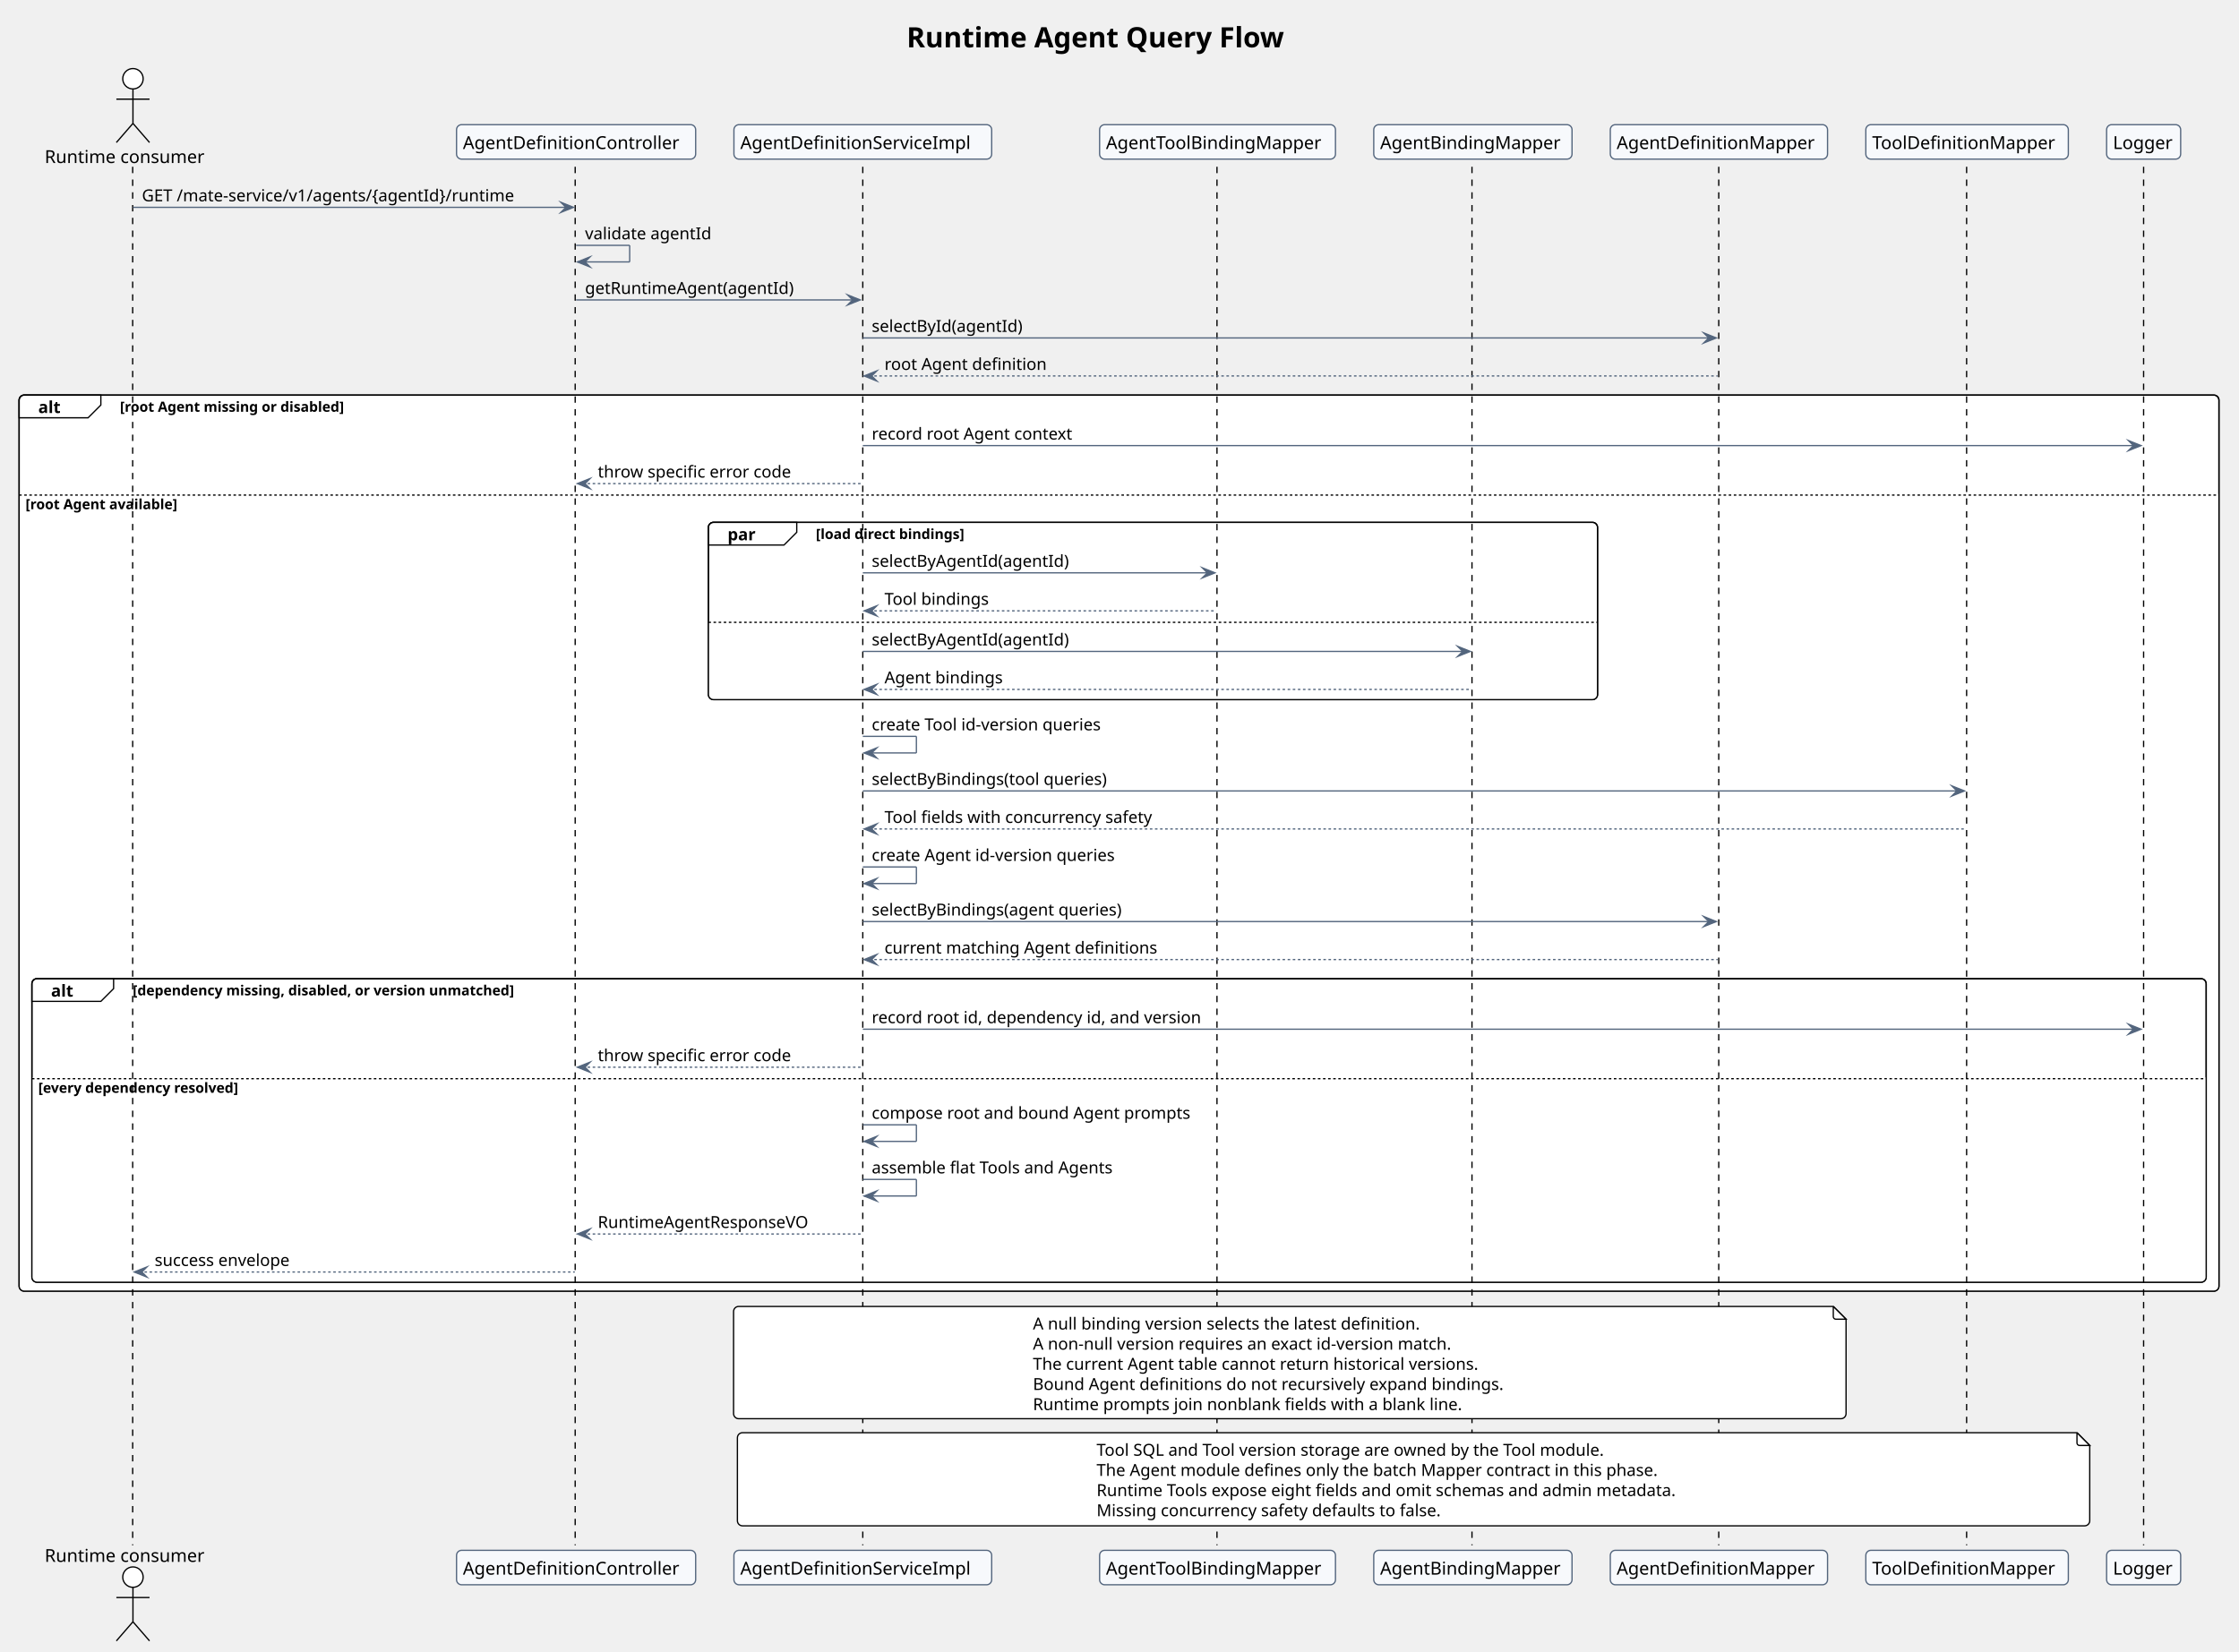
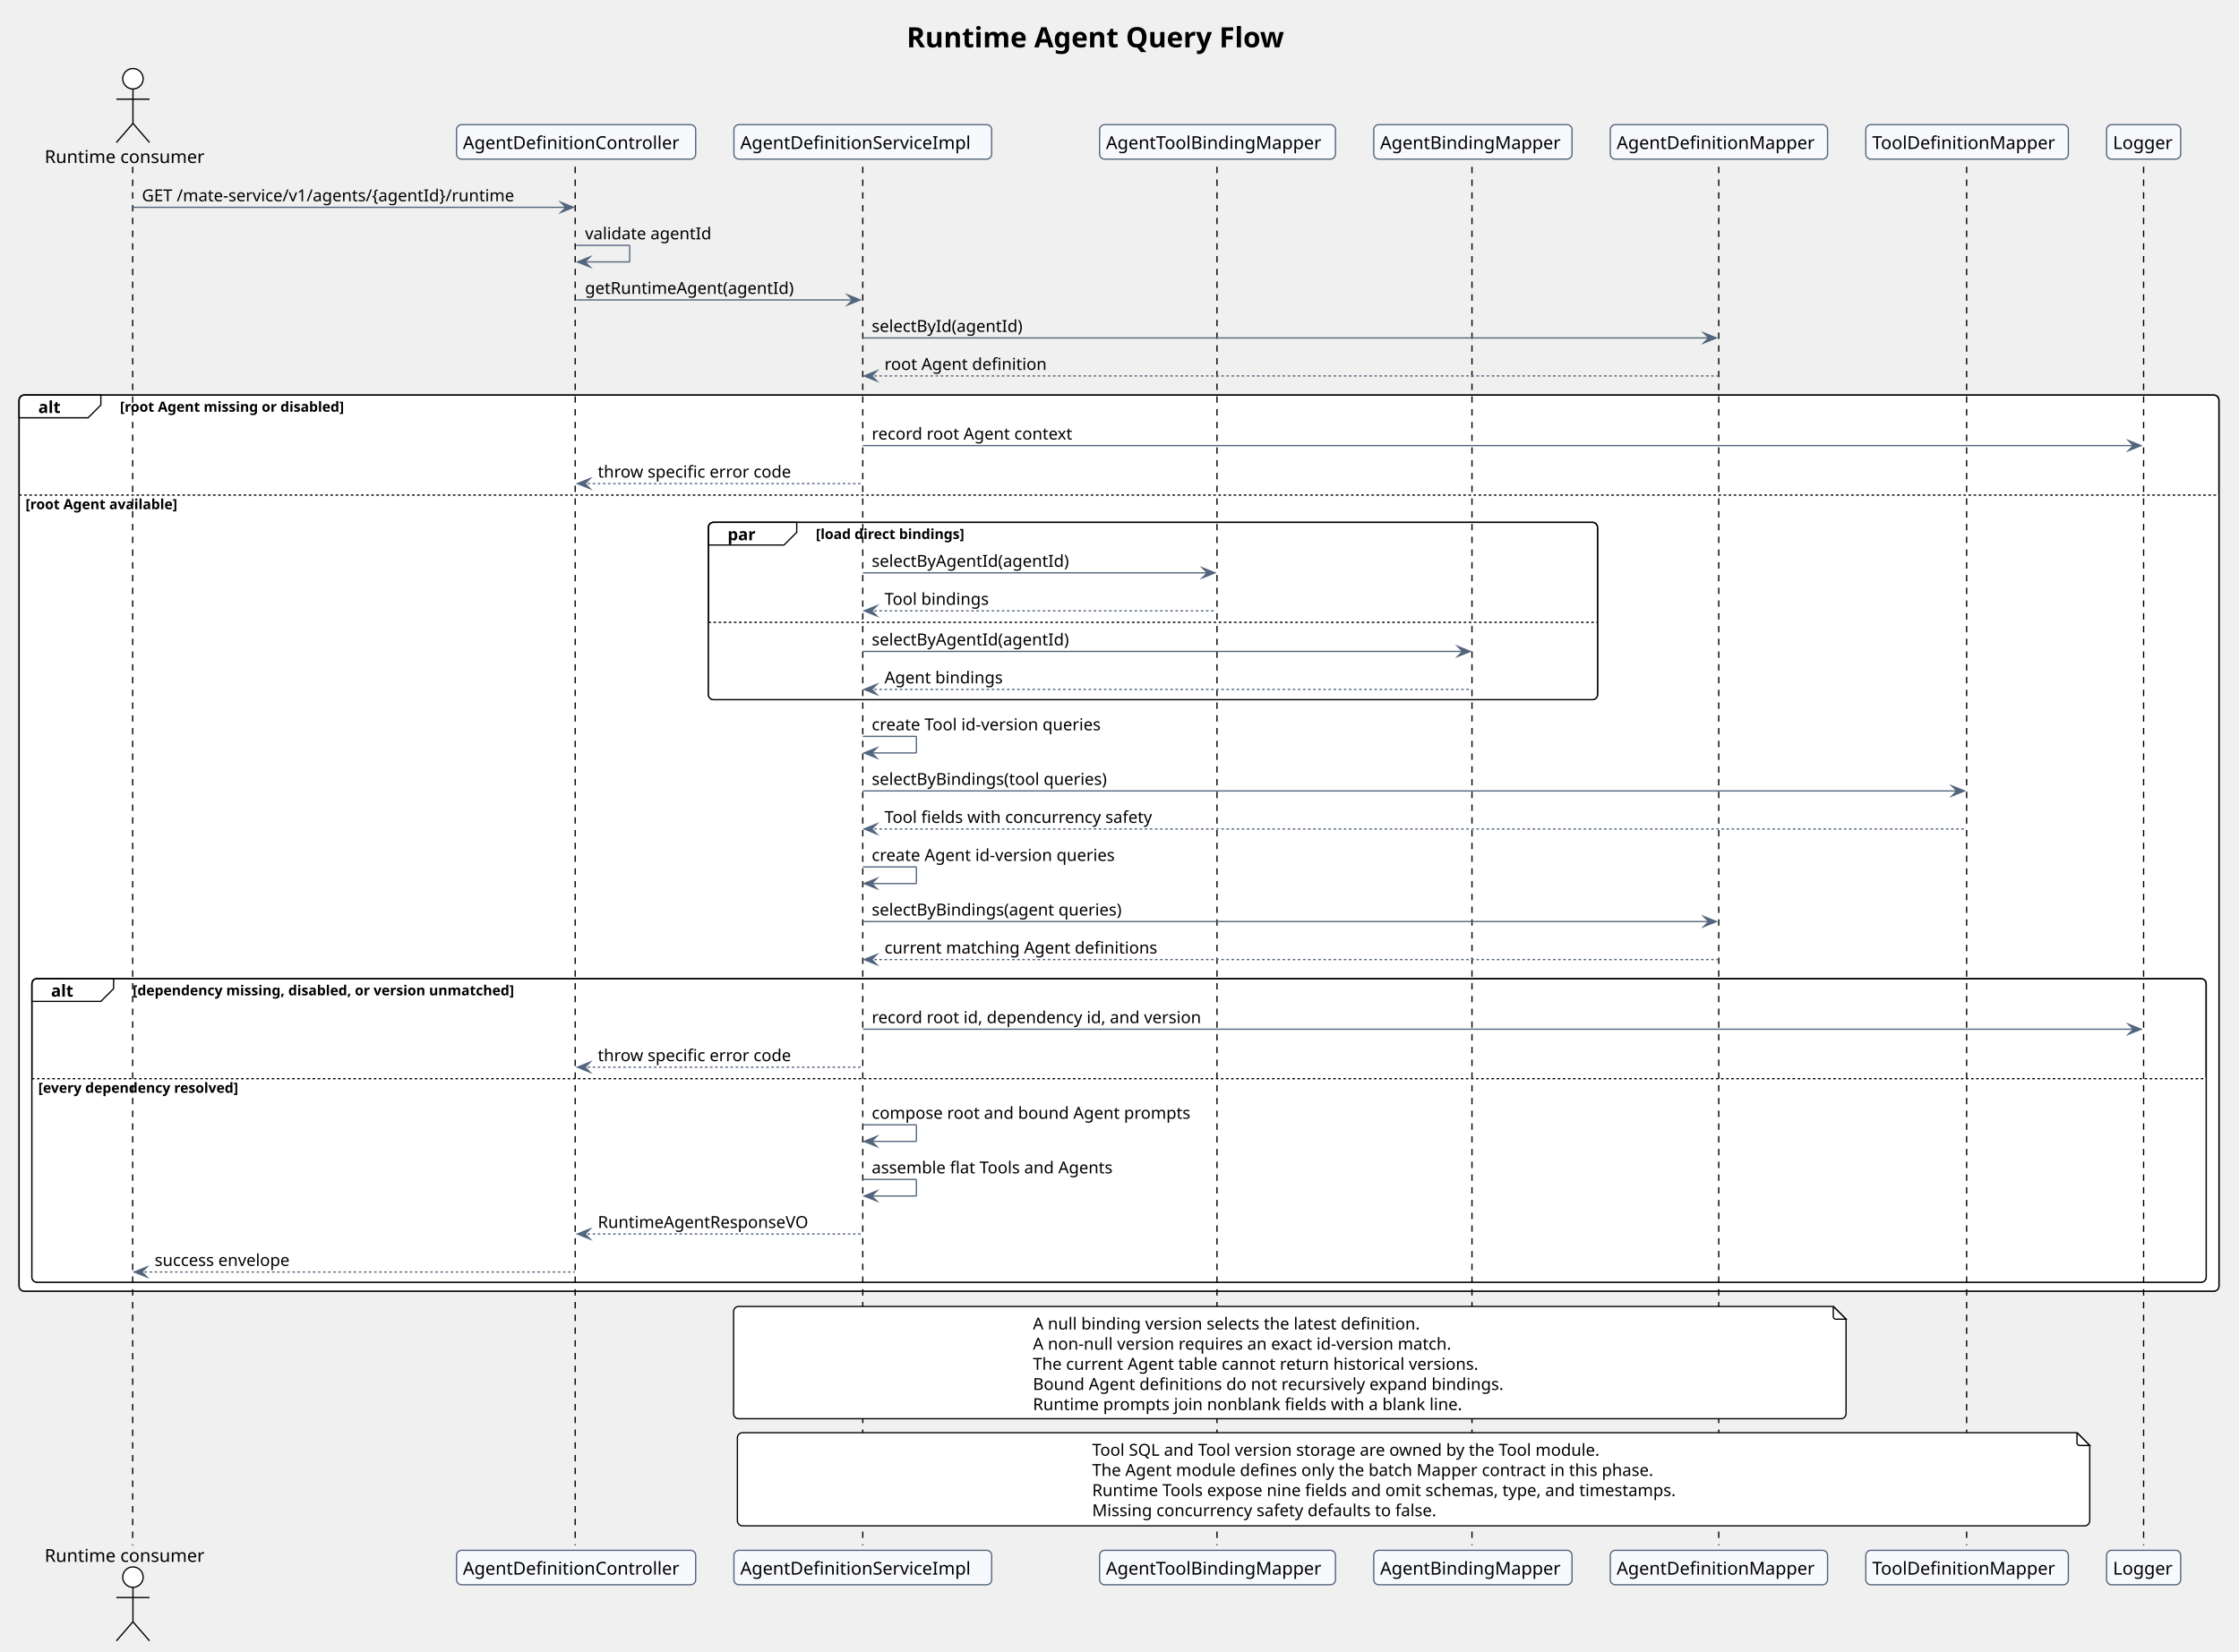
<svg xmlns="http://www.w3.org/2000/svg" contentStyleType="text/css" data-diagram-type="SEQUENCE" height="1295px" preserveAspectRatio="none" style="width:1755px;height:1295px;background:#FFFFFF;" version="1.1" viewBox="0 0 1755 1295" width="1755px" zoomAndPan="magnify">
  <defs />
  <g>
    <g class="title" data-source-line="175">
      <text fill="#000000" font-family="Verdana" font-size="22" font-weight="700" lengthAdjust="spacing" textLength="332.03" x="710.624" y="37.118">Runtime Agent Query Flow</text>
    </g>
    <rect fill="#FFFFFF" height="702.523" rx="4" ry="4" style="stroke:#000000;stroke-width:1;" width="1724.278" x="15" y="309.748" />
    <path d="M15,387.147 L1739.278,387.147 L1739.278,1008.271 A4,4 0 0 1 1735.278,1012.271 L19,1012.271 A4,4 0 0 1 15,1008.271 L15,387.147" fill="#FFFFFF" style="stroke:none;stroke-width:1;" />
    <rect fill="#FFFFFF" height="138.997" rx="4" ry="4" style="stroke:#000000;stroke-width:1;" width="696.93" x="555.279" y="409.515" />
    <path d="M555.279,486.913 L1252.209,486.913 L1252.209,544.512 A4,4 0 0 1 1248.209,548.512 L559.279,548.512 A4,4 0 0 1 555.279,544.512 L555.279,486.913" fill="#FFFFFF" style="stroke:none;stroke-width:1;" />
    <rect fill="#FFFFFF" height="237.964" rx="4" ry="4" style="stroke:#000000;stroke-width:1;" width="1704.278" x="25" y="767.308" />
    <path d="M25,844.706 L1729.278,844.706 L1729.278,1001.271 A4,4 0 0 1 1725.278,1005.271 L29,1005.271 A4,4 0 0 1 25,1001.271 L25,844.706" fill="#FFFFFF" style="stroke:none;stroke-width:1;" />
    <g class="participant-lifeline" data-entity-uid="part1" data-qualified-name="Consumer" data-source-line="223" id="part1-lifeline">
      <g>
        <rect fill="#000000" fill-opacity="0" height="1080.713" width="8" x="100.213" y="130.752" />
        <line style="stroke:#000000;stroke-width:1;stroke-dasharray:5,5;" x1="104" x2="104" y1="130.752" y2="1211.465" />
      </g>
    </g>
    <g class="participant-lifeline" data-entity-uid="part2" data-qualified-name="Controller" data-source-line="224" id="part2-lifeline">
      <g>
        <rect fill="#000000" fill-opacity="0" height="1080.713" width="8" x="447.562" y="130.752" />
        <line style="stroke:#000000;stroke-width:1;stroke-dasharray:5,5;" x1="450.846" x2="450.846" y1="130.752" y2="1211.465" />
      </g>
    </g>
    <g class="participant-lifeline" data-entity-uid="part3" data-qualified-name="Service" data-source-line="225" id="part3-lifeline">
      <g>
        <rect fill="#000000" fill-opacity="0" height="1080.713" width="8" x="672.297" y="130.752" />
        <line style="stroke:#000000;stroke-width:1;stroke-dasharray:5,5;" x1="676.279" x2="676.279" y1="130.752" y2="1211.465" />
      </g>
    </g>
    <g class="participant-lifeline" data-entity-uid="part4" data-qualified-name="ToolBindingMapper" data-source-line="226" id="part4-lifeline">
      <g>
        <rect fill="#000000" fill-opacity="0" height="1080.713" width="8" x="950.347" y="130.752" />
        <line style="stroke:#000000;stroke-width:1;stroke-dasharray:5,5;" x1="953.905" x2="953.905" y1="130.752" y2="1211.465" />
      </g>
    </g>
    <g class="participant-lifeline" data-entity-uid="part5" data-qualified-name="AgentBindingMapper" data-source-line="227" id="part5-lifeline">
      <g>
        <rect fill="#000000" fill-opacity="0" height="1080.713" width="8" x="1150.499" y="130.752" />
        <line style="stroke:#000000;stroke-width:1;stroke-dasharray:5,5;" x1="1153.789" x2="1153.789" y1="130.752" y2="1211.465" />
      </g>
    </g>
    <g class="participant-lifeline" data-entity-uid="part6" data-qualified-name="DefinitionMapper" data-source-line="228" id="part6-lifeline">
      <g>
        <rect fill="#000000" fill-opacity="0" height="1080.713" width="8" x="1343.351" y="130.752" />
        <line style="stroke:#000000;stroke-width:1;stroke-dasharray:5,5;" x1="1347.209" x2="1347.209" y1="130.752" y2="1211.465" />
      </g>
    </g>
    <g class="participant-lifeline" data-entity-uid="part7" data-qualified-name="ToolMapper" data-source-line="229" id="part7-lifeline">
      <g>
        <rect fill="#000000" fill-opacity="0" height="1080.713" width="8" x="1537.86" y="130.752" />
        <line style="stroke:#000000;stroke-width:1;stroke-dasharray:5,5;" x1="1541.492" x2="1541.492" y1="130.752" y2="1211.465" />
      </g>
    </g>
    <g class="participant-lifeline" data-entity-uid="part8" data-qualified-name="Logger" data-source-line="230" id="part8-lifeline">
      <g>
        <rect fill="#000000" fill-opacity="0" height="1080.713" width="8" x="1676.253" y="130.752" />
        <line style="stroke:#000000;stroke-width:1;stroke-dasharray:5,5;" x1="1680.228" x2="1680.228" y1="130.752" y2="1211.465" />
      </g>
    </g>
    <g class="participant participant-head" data-entity-uid="part1" data-qualified-name="Consumer" data-source-line="223" id="part1-head">
      <text fill="#000000" font-family="Verdana" font-size="14" lengthAdjust="spacing" textLength="132.426" x="35" y="127.812">Runtime consumer</text>
      <ellipse cx="104.213" cy="61.737" fill="#FFFFFF" rx="8" ry="8" style="stroke:#000000;stroke-width:1;" />
      <path d="M104.213,69.737 L104.213,96.737 M91.213,77.737 L117.213,77.737 M104.213,96.737 L91.213,111.737 M104.213,96.737 L117.213,111.737" fill="none" style="stroke:#000000;stroke-width:1;" />
    </g>
    <g class="participant participant-tail" data-entity-uid="part1" data-qualified-name="Consumer" data-source-line="223" id="part1-tail">
      <text fill="#000000" font-family="Verdana" font-size="14" lengthAdjust="spacing" textLength="132.426" x="35" y="1224.541">Runtime consumer</text>
      <ellipse cx="104.213" cy="1236.48" fill="#FFFFFF" rx="8" ry="8" style="stroke:#000000;stroke-width:1;" />
      <path d="M104.213,1244.48 L104.213,1271.48 M91.213,1252.48 L117.213,1252.48 M104.213,1271.48 L91.213,1286.48 M104.213,1271.48 L117.213,1286.48" fill="none" style="stroke:#000000;stroke-width:1;" />
    </g>
    <g class="participant participant-head" data-entity-uid="part2" data-qualified-name="Controller" data-source-line="224" id="part2-head">
      <rect fill="#F7F9FC" height="27.015" rx="4" ry="4" style="stroke:#53657D;stroke-width:1;" width="187.434" x="357.846" y="97.737" />
      <text fill="#000000" font-family="Verdana" font-size="14" lengthAdjust="spacing" textLength="177.434" x="362.846" y="116.812">AgentDefinitionController</text>
    </g>
    <g class="participant participant-tail" data-entity-uid="part2" data-qualified-name="Controller" data-source-line="224" id="part2-tail">
      <rect fill="#F7F9FC" height="27.015" rx="4" ry="4" style="stroke:#53657D;stroke-width:1;" width="187.434" x="357.846" y="1215.465" />
      <text fill="#000000" font-family="Verdana" font-size="14" lengthAdjust="spacing" textLength="177.434" x="362.846" y="1234.541">AgentDefinitionController</text>
    </g>
    <g class="participant participant-head" data-entity-uid="part3" data-qualified-name="Service" data-source-line="225" id="part3-head">
      <rect fill="#F7F9FC" height="27.015" rx="4" ry="4" style="stroke:#53657D;stroke-width:1;" width="202.035" x="575.279" y="97.737" />
      <text fill="#000000" font-family="Verdana" font-size="14" lengthAdjust="spacing" textLength="192.035" x="580.279" y="116.812">AgentDefinitionServiceImpl</text>
    </g>
    <g class="participant participant-tail" data-entity-uid="part3" data-qualified-name="Service" data-source-line="225" id="part3-tail">
      <rect fill="#F7F9FC" height="27.015" rx="4" ry="4" style="stroke:#53657D;stroke-width:1;" width="202.035" x="575.279" y="1215.465" />
      <text fill="#000000" font-family="Verdana" font-size="14" lengthAdjust="spacing" textLength="192.035" x="580.279" y="1234.541">AgentDefinitionServiceImpl</text>
    </g>
    <g class="participant participant-head" data-entity-uid="part4" data-qualified-name="ToolBindingMapper" data-source-line="226" id="part4-head">
      <rect fill="#F7F9FC" height="27.015" rx="4" ry="4" style="stroke:#53657D;stroke-width:1;" width="184.884" x="861.905" y="97.737" />
      <text fill="#000000" font-family="Verdana" font-size="14" lengthAdjust="spacing" textLength="174.884" x="866.905" y="116.812">AgentToolBindingMapper</text>
    </g>
    <g class="participant participant-tail" data-entity-uid="part4" data-qualified-name="ToolBindingMapper" data-source-line="226" id="part4-tail">
      <rect fill="#F7F9FC" height="27.015" rx="4" ry="4" style="stroke:#53657D;stroke-width:1;" width="184.884" x="861.905" y="1215.465" />
      <text fill="#000000" font-family="Verdana" font-size="14" lengthAdjust="spacing" textLength="174.884" x="866.905" y="1234.541">AgentToolBindingMapper</text>
    </g>
    <g class="participant participant-head" data-entity-uid="part5" data-qualified-name="AgentBindingMapper" data-source-line="227" id="part5-head">
      <rect fill="#F7F9FC" height="27.015" rx="4" ry="4" style="stroke:#53657D;stroke-width:1;" width="155.421" x="1076.789" y="97.737" />
      <text fill="#000000" font-family="Verdana" font-size="14" lengthAdjust="spacing" textLength="145.421" x="1081.789" y="116.812">AgentBindingMapper</text>
    </g>
    <g class="participant participant-tail" data-entity-uid="part5" data-qualified-name="AgentBindingMapper" data-source-line="227" id="part5-tail">
      <rect fill="#F7F9FC" height="27.015" rx="4" ry="4" style="stroke:#53657D;stroke-width:1;" width="155.421" x="1076.789" y="1215.465" />
      <text fill="#000000" font-family="Verdana" font-size="14" lengthAdjust="spacing" textLength="145.421" x="1081.789" y="1234.541">AgentBindingMapper</text>
    </g>
    <g class="participant participant-head" data-entity-uid="part6" data-qualified-name="DefinitionMapper" data-source-line="228" id="part6-head">
      <rect fill="#F7F9FC" height="27.015" rx="4" ry="4" style="stroke:#53657D;stroke-width:1;" width="170.282" x="1262.209" y="97.737" />
      <text fill="#000000" font-family="Verdana" font-size="14" lengthAdjust="spacing" textLength="160.282" x="1267.209" y="116.812">AgentDefinitionMapper</text>
    </g>
    <g class="participant participant-tail" data-entity-uid="part6" data-qualified-name="DefinitionMapper" data-source-line="228" id="part6-tail">
      <rect fill="#F7F9FC" height="27.015" rx="4" ry="4" style="stroke:#53657D;stroke-width:1;" width="170.282" x="1262.209" y="1215.465" />
      <text fill="#000000" font-family="Verdana" font-size="14" lengthAdjust="spacing" textLength="160.282" x="1267.209" y="1234.541">AgentDefinitionMapper</text>
    </g>
    <g class="participant participant-head" data-entity-uid="part7" data-qualified-name="ToolMapper" data-source-line="229" id="part7-head">
      <rect fill="#F7F9FC" height="27.015" rx="4" ry="4" style="stroke:#53657D;stroke-width:1;" width="158.736" x="1462.492" y="97.737" />
      <text fill="#000000" font-family="Verdana" font-size="14" lengthAdjust="spacing" textLength="148.736" x="1467.492" y="116.812">ToolDefinitionMapper</text>
    </g>
    <g class="participant participant-tail" data-entity-uid="part7" data-qualified-name="ToolMapper" data-source-line="229" id="part7-tail">
      <rect fill="#F7F9FC" height="27.015" rx="4" ry="4" style="stroke:#53657D;stroke-width:1;" width="158.736" x="1462.492" y="1215.465" />
      <text fill="#000000" font-family="Verdana" font-size="14" lengthAdjust="spacing" textLength="148.736" x="1467.492" y="1234.541">ToolDefinitionMapper</text>
    </g>
    <g class="participant participant-head" data-entity-uid="part8" data-qualified-name="Logger" data-source-line="230" id="part8-head">
      <rect fill="#F7F9FC" height="27.015" rx="4" ry="4" style="stroke:#53657D;stroke-width:1;" width="58.05" x="1651.228" y="97.737" />
      <text fill="#000000" font-family="Verdana" font-size="14" lengthAdjust="spacing" textLength="48.05" x="1656.228" y="116.812">Logger</text>
    </g>
    <g class="participant participant-tail" data-entity-uid="part8" data-qualified-name="Logger" data-source-line="230" id="part8-tail">
      <rect fill="#F7F9FC" height="27.015" rx="4" ry="4" style="stroke:#53657D;stroke-width:1;" width="58.05" x="1651.228" y="1215.465" />
      <text fill="#000000" font-family="Verdana" font-size="14" lengthAdjust="spacing" textLength="48.05" x="1656.228" y="1234.541">Logger</text>
    </g>
    <g class="message" data-entity-1="part1" data-entity-2="part2" data-source-line="232" id="msg1">
      <polygon fill="#53657D" points="439.562,158.551,449.562,162.551,439.562,166.551,443.562,162.551" style="stroke:#53657D;stroke-width:1;stroke-linejoin:miter;stroke-miterlimit:10;" />
      <line style="stroke:#53657D;stroke-width:1;" x1="104.213" x2="445.562" y1="162.551" y2="162.551" />
      <text fill="#000000" font-family="Verdana" font-size="13" lengthAdjust="spacing" textLength="323.35" x="111.213" y="157.822">GET /mate-service/v1/agents/{agentId}/runtime</text>
    </g>
    <g class="message" data-entity-1="part2" data-entity-2="part2" data-source-line="233" id="msg2">
      <line style="stroke:#53657D;stroke-width:1;" x1="451.562" x2="493.562" y1="192.351" y2="192.351" />
      <line style="stroke:#53657D;stroke-width:1;" x1="493.562" x2="493.562" y1="192.351" y2="205.351" />
      <line style="stroke:#53657D;stroke-width:1;" x1="452.562" x2="493.562" y1="205.351" y2="205.351" />
      <polygon fill="#53657D" points="462.562,201.351,452.562,205.351,462.562,209.351,458.562,205.351" style="stroke:#53657D;stroke-width:1;stroke-linejoin:miter;stroke-miterlimit:10;" />
      <text fill="#000000" font-family="Verdana" font-size="13" lengthAdjust="spacing" textLength="106.552" x="458.562" y="187.621">validate agentId</text>
    </g>
    <g class="message" data-entity-1="part2" data-entity-2="part3" data-source-line="234" id="msg3">
      <polygon fill="#53657D" points="664.297,231.15,674.297,235.15,664.297,239.15,668.297,235.15" style="stroke:#53657D;stroke-width:1;stroke-linejoin:miter;stroke-miterlimit:10;" />
      <line style="stroke:#53657D;stroke-width:1;" x1="451.562" x2="670.297" y1="235.15" y2="235.15" />
      <text fill="#000000" font-family="Verdana" font-size="13" lengthAdjust="spacing" textLength="175.995" x="458.562" y="230.42">getRuntimeAgent(agentId)</text>
    </g>
    <g class="message" data-entity-1="part3" data-entity-2="part6" data-source-line="235" id="msg4">
      <polygon fill="#53657D" points="1335.351,260.949,1345.351,264.949,1335.351,268.949,1339.351,264.949" style="stroke:#53657D;stroke-width:1;stroke-linejoin:miter;stroke-miterlimit:10;" />
      <line style="stroke:#53657D;stroke-width:1;" x1="676.297" x2="1341.351" y1="264.949" y2="264.949" />
      <text fill="#000000" font-family="Verdana" font-size="13" lengthAdjust="spacing" textLength="130.279" x="683.297" y="260.22">selectById(agentId)</text>
    </g>
    <g class="message" data-entity-1="part6" data-entity-2="part3" data-source-line="236" id="msg5">
      <polygon fill="#53657D" points="687.297,290.748,677.297,294.748,687.297,298.748,683.297,294.748" style="stroke:#53657D;stroke-width:1;stroke-linejoin:miter;stroke-miterlimit:10;" />
      <line style="stroke:#53657D;stroke-width:1;stroke-dasharray:2,2;" x1="681.297" x2="1346.351" y1="294.748" y2="294.748" />
      <text fill="#000000" font-family="Verdana" font-size="13" lengthAdjust="spacing" textLength="134.253" x="693.297" y="290.019">root Agent definition</text>
    </g>
    <path d="M19,309.748 L79.049,309.748 L79.049,317.548 L69.049,327.548 L15,327.548 L15,313.748 A4,4 0 0 1 19,309.748" fill="#FFFFFF" style="stroke:#000000;stroke-width:1;" />
    <rect fill="none" height="702.523" rx="4" ry="4" style="stroke:#000000;stroke-width:1;" width="1724.278" x="15" y="309.748" />
    <text fill="#000000" font-family="Verdana" font-size="13" font-weight="700" lengthAdjust="spacing" textLength="19.049" x="30" y="323.818">alt</text>
    <text fill="#000000" font-family="Verdana" font-size="11" font-weight="700" lengthAdjust="spacing" textLength="201.491" x="94.049" y="322.808">[root Agent missing or disabled]</text>
    <g class="message" data-entity-1="part3" data-entity-2="part8" data-source-line="239" id="msg6">
      <polygon fill="#53657D" points="1668.253,345.347,1678.253,349.347,1668.253,353.347,1672.253,349.347" style="stroke:#53657D;stroke-width:1;stroke-linejoin:miter;stroke-miterlimit:10;" />
      <line style="stroke:#53657D;stroke-width:1;" x1="676.297" x2="1674.253" y1="349.347" y2="349.347" />
      <text fill="#000000" font-family="Verdana" font-size="13" lengthAdjust="spacing" textLength="168.416" x="683.297" y="344.618">record root Agent context</text>
    </g>
    <g class="message" data-entity-1="part3" data-entity-2="part2" data-source-line="240" id="msg7">
      <polygon fill="#53657D" points="462.562,375.147,452.562,379.147,462.562,383.147,458.562,379.147" style="stroke:#53657D;stroke-width:1;stroke-linejoin:miter;stroke-miterlimit:10;" />
      <line style="stroke:#53657D;stroke-width:1;stroke-dasharray:2,2;" x1="456.562" x2="675.297" y1="379.147" y2="379.147" />
      <text fill="#000000" font-family="Verdana" font-size="13" lengthAdjust="spacing" textLength="161.789" x="468.562" y="374.417">throw specific error code</text>
    </g>
    <line style="stroke:#000000;stroke-width:1;stroke-dasharray:2,2;" x1="15" x2="1739.278" y1="388.147" y2="388.147" />
    <text fill="#000000" font-family="Verdana" font-size="11" font-weight="700" lengthAdjust="spacing" textLength="136.909" x="20" y="399.206">[root Agent available]</text>
    <path d="M559.279,409.515 L624.515,409.515 L624.515,417.315 L614.515,427.315 L555.279,427.315 L555.279,413.515 A4,4 0 0 1 559.279,409.515" fill="#FFFFFF" style="stroke:#000000;stroke-width:1;" />
    <rect fill="none" height="138.997" rx="4" ry="4" style="stroke:#000000;stroke-width:1;" width="696.93" x="555.279" y="409.515" />
    <text fill="#000000" font-family="Verdana" font-size="13" font-weight="700" lengthAdjust="spacing" textLength="24.235" x="570.279" y="423.585">par</text>
    <text fill="#000000" font-family="Verdana" font-size="11" font-weight="700" lengthAdjust="spacing" textLength="134.326" x="639.515" y="422.574">[load direct bindings]</text>
    <g class="message" data-entity-1="part3" data-entity-2="part4" data-source-line="243" id="msg8">
      <polygon fill="#53657D" points="942.347,445.114,952.347,449.114,942.347,453.114,946.347,449.114" style="stroke:#53657D;stroke-width:1;stroke-linejoin:miter;stroke-miterlimit:10;" />
      <line style="stroke:#53657D;stroke-width:1;" x1="676.297" x2="948.347" y1="449.114" y2="449.114" />
      <text fill="#000000" font-family="Verdana" font-size="13" lengthAdjust="spacing" textLength="168.359" x="683.297" y="444.384">selectByAgentId(agentId)</text>
    </g>
    <g class="message" data-entity-1="part4" data-entity-2="part3" data-source-line="244" id="msg9">
      <polygon fill="#53657D" points="687.297,474.913,677.297,478.913,687.297,482.913,683.297,478.913" style="stroke:#53657D;stroke-width:1;stroke-linejoin:miter;stroke-miterlimit:10;" />
      <line style="stroke:#53657D;stroke-width:1;stroke-dasharray:2,2;" x1="681.297" x2="953.347" y1="478.913" y2="478.913" />
      <text fill="#000000" font-family="Verdana" font-size="13" lengthAdjust="spacing" textLength="86.588" x="693.297" y="474.184">Tool bindings</text>
    </g>
    <line style="stroke:#000000;stroke-width:1;stroke-dasharray:2,2;" x1="555.279" x2="1252.209" y1="487.913" y2="487.913" />
    <g class="message" data-entity-1="part3" data-entity-2="part5" data-source-line="246" id="msg10">
      <polygon fill="#53657D" points="1142.499,506.712,1152.499,510.712,1142.499,514.712,1146.499,510.712" style="stroke:#53657D;stroke-width:1;stroke-linejoin:miter;stroke-miterlimit:10;" />
      <line style="stroke:#53657D;stroke-width:1;" x1="676.297" x2="1148.499" y1="510.712" y2="510.712" />
      <text fill="#000000" font-family="Verdana" font-size="13" lengthAdjust="spacing" textLength="168.359" x="683.297" y="505.983">selectByAgentId(agentId)</text>
    </g>
    <g class="message" data-entity-1="part5" data-entity-2="part3" data-source-line="247" id="msg11">
      <polygon fill="#53657D" points="687.297,536.512,677.297,540.512,687.297,544.512,683.297,540.512" style="stroke:#53657D;stroke-width:1;stroke-linejoin:miter;stroke-miterlimit:10;" />
      <line style="stroke:#53657D;stroke-width:1;stroke-dasharray:2,2;" x1="681.297" x2="1153.499" y1="540.512" y2="540.512" />
      <text fill="#000000" font-family="Verdana" font-size="13" lengthAdjust="spacing" textLength="97.31" x="693.297" y="535.782">Agent bindings</text>
    </g>
    <g class="message" data-entity-1="part3" data-entity-2="part3" data-source-line="250" id="msg12">
      <line style="stroke:#53657D;stroke-width:1;" x1="676.297" x2="718.297" y1="577.311" y2="577.311" />
      <line style="stroke:#53657D;stroke-width:1;" x1="718.297" x2="718.297" y1="577.311" y2="590.311" />
      <line style="stroke:#53657D;stroke-width:1;" x1="677.297" x2="718.297" y1="590.311" y2="590.311" />
      <polygon fill="#53657D" points="687.297,586.311,677.297,590.311,687.297,594.311,683.297,590.311" style="stroke:#53657D;stroke-width:1;stroke-linejoin:miter;stroke-miterlimit:10;" />
      <text fill="#000000" font-family="Verdana" font-size="13" lengthAdjust="spacing" textLength="194.524" x="683.297" y="572.582">create Tool id-version queries</text>
    </g>
    <g class="message" data-entity-1="part3" data-entity-2="part7" data-source-line="251" id="msg13">
      <polygon fill="#53657D" points="1529.86,616.11,1539.86,620.11,1529.86,624.11,1533.86,620.11" style="stroke:#53657D;stroke-width:1;stroke-linejoin:miter;stroke-miterlimit:10;" />
      <line style="stroke:#53657D;stroke-width:1;" x1="676.297" x2="1535.86" y1="620.11" y2="620.11" />
      <text fill="#000000" font-family="Verdana" font-size="13" lengthAdjust="spacing" textLength="198.352" x="683.297" y="615.381">selectByBindings(tool queries)</text>
    </g>
    <g class="message" data-entity-1="part7" data-entity-2="part3" data-source-line="252" id="msg14">
      <polygon fill="#53657D" points="687.297,645.91,677.297,649.91,687.297,653.91,683.297,649.91" style="stroke:#53657D;stroke-width:1;stroke-linejoin:miter;stroke-miterlimit:10;" />
      <line style="stroke:#53657D;stroke-width:1;stroke-dasharray:2,2;" x1="681.297" x2="1540.86" y1="649.91" y2="649.91" />
      <text fill="#000000" font-family="Verdana" font-size="13" lengthAdjust="spacing" textLength="226.649" x="693.297" y="645.18">Tool fields with concurrency safety</text>
    </g>
    <g class="message" data-entity-1="part3" data-entity-2="part3" data-source-line="253" id="msg15">
      <line style="stroke:#53657D;stroke-width:1;" x1="676.297" x2="718.297" y1="679.709" y2="679.709" />
      <line style="stroke:#53657D;stroke-width:1;" x1="718.297" x2="718.297" y1="679.709" y2="692.709" />
      <line style="stroke:#53657D;stroke-width:1;" x1="677.297" x2="718.297" y1="692.709" y2="692.709" />
      <polygon fill="#53657D" points="687.297,688.709,677.297,692.709,687.297,696.709,683.297,692.709" style="stroke:#53657D;stroke-width:1;stroke-linejoin:miter;stroke-miterlimit:10;" />
      <text fill="#000000" font-family="Verdana" font-size="13" lengthAdjust="spacing" textLength="205.245" x="683.297" y="674.98">create Agent id-version queries</text>
    </g>
    <g class="message" data-entity-1="part3" data-entity-2="part6" data-source-line="254" id="msg16">
      <polygon fill="#53657D" points="1335.351,718.508,1345.351,722.508,1335.351,726.508,1339.351,722.508" style="stroke:#53657D;stroke-width:1;stroke-linejoin:miter;stroke-miterlimit:10;" />
      <line style="stroke:#53657D;stroke-width:1;" x1="676.297" x2="1341.351" y1="722.508" y2="722.508" />
      <text fill="#000000" font-family="Verdana" font-size="13" lengthAdjust="spacing" textLength="210.882" x="683.297" y="717.779">selectByBindings(agent queries)</text>
    </g>
    <g class="message" data-entity-1="part6" data-entity-2="part3" data-source-line="255" id="msg17">
      <polygon fill="#53657D" points="687.297,748.308,677.297,752.308,687.297,756.308,683.297,752.308" style="stroke:#53657D;stroke-width:1;stroke-linejoin:miter;stroke-miterlimit:10;" />
      <line style="stroke:#53657D;stroke-width:1;stroke-dasharray:2,2;" x1="681.297" x2="1346.351" y1="752.308" y2="752.308" />
      <text fill="#000000" font-family="Verdana" font-size="13" lengthAdjust="spacing" textLength="226.802" x="693.297" y="747.578">current matching Agent definitions</text>
    </g>
    <path d="M29,767.308 L89.049,767.308 L89.049,775.107 L79.049,785.107 L25,785.107 L25,771.308 A4,4 0 0 1 29,767.308" fill="#FFFFFF" style="stroke:#000000;stroke-width:1;" />
    <rect fill="none" height="237.964" rx="4" ry="4" style="stroke:#000000;stroke-width:1;" width="1704.278" x="25" y="767.308" />
    <text fill="#000000" font-family="Verdana" font-size="13" font-weight="700" lengthAdjust="spacing" textLength="19.049" x="40" y="781.377">alt</text>
    <text fill="#000000" font-family="Verdana" font-size="11" font-weight="700" lengthAdjust="spacing" textLength="340.098" x="104.049" y="780.367">[dependency missing, disabled, or version unmatched]</text>
    <g class="message" data-entity-1="part3" data-entity-2="part8" data-source-line="258" id="msg18">
      <polygon fill="#53657D" points="1668.253,802.906,1678.253,806.906,1668.253,810.906,1672.253,806.906" style="stroke:#53657D;stroke-width:1;stroke-linejoin:miter;stroke-miterlimit:10;" />
      <line style="stroke:#53657D;stroke-width:1;" x1="676.297" x2="1674.253" y1="806.906" y2="806.906" />
      <text fill="#000000" font-family="Verdana" font-size="13" lengthAdjust="spacing" textLength="278.294" x="683.297" y="802.177">record root id, dependency id, and version</text>
    </g>
    <g class="message" data-entity-1="part3" data-entity-2="part2" data-source-line="259" id="msg19">
      <polygon fill="#53657D" points="462.562,832.706,452.562,836.706,462.562,840.706,458.562,836.706" style="stroke:#53657D;stroke-width:1;stroke-linejoin:miter;stroke-miterlimit:10;" />
      <line style="stroke:#53657D;stroke-width:1;stroke-dasharray:2,2;" x1="456.562" x2="675.297" y1="836.706" y2="836.706" />
      <text fill="#000000" font-family="Verdana" font-size="13" lengthAdjust="spacing" textLength="161.789" x="468.562" y="831.976">throw specific error code</text>
    </g>
    <line style="stroke:#000000;stroke-width:1;stroke-dasharray:2,2;" x1="25" x2="1729.278" y1="845.706" y2="845.706" />
    <text fill="#000000" font-family="Verdana" font-size="11" font-weight="700" lengthAdjust="spacing" textLength="180.909" x="30" y="856.765">[every dependency resolved]</text>
    <g class="message" data-entity-1="part3" data-entity-2="part3" data-source-line="261" id="msg20">
      <line style="stroke:#53657D;stroke-width:1;" x1="676.297" x2="718.297" y1="881.874" y2="881.874" />
      <line style="stroke:#53657D;stroke-width:1;" x1="718.297" x2="718.297" y1="881.874" y2="894.874" />
      <line style="stroke:#53657D;stroke-width:1;" x1="677.297" x2="718.297" y1="894.874" y2="894.874" />
      <polygon fill="#53657D" points="687.297,890.874,677.297,894.874,687.297,898.874,683.297,894.874" style="stroke:#53657D;stroke-width:1;stroke-linejoin:miter;stroke-miterlimit:10;" />
      <text fill="#000000" font-family="Verdana" font-size="13" lengthAdjust="spacing" textLength="264.05" x="683.297" y="877.144">compose root and bound Agent prompts</text>
    </g>
    <g class="message" data-entity-1="part3" data-entity-2="part3" data-source-line="262" id="msg21">
      <line style="stroke:#53657D;stroke-width:1;" x1="676.297" x2="718.297" y1="924.673" y2="924.673" />
      <line style="stroke:#53657D;stroke-width:1;" x1="718.297" x2="718.297" y1="924.673" y2="937.673" />
      <line style="stroke:#53657D;stroke-width:1;" x1="677.297" x2="718.297" y1="937.673" y2="937.673" />
      <polygon fill="#53657D" points="687.297,933.673,677.297,937.673,687.297,941.673,683.297,937.673" style="stroke:#53657D;stroke-width:1;stroke-linejoin:miter;stroke-miterlimit:10;" />
      <text fill="#000000" font-family="Verdana" font-size="13" lengthAdjust="spacing" textLength="203.62" x="683.297" y="919.943">assemble flat Tools and Agents</text>
    </g>
    <g class="message" data-entity-1="part3" data-entity-2="part2" data-source-line="263" id="msg22">
      <polygon fill="#53657D" points="462.562,963.472,452.562,967.472,462.562,971.472,458.562,967.472" style="stroke:#53657D;stroke-width:1;stroke-linejoin:miter;stroke-miterlimit:10;" />
      <line style="stroke:#53657D;stroke-width:1;stroke-dasharray:2,2;" x1="456.562" x2="675.297" y1="967.472" y2="967.472" />
      <text fill="#000000" font-family="Verdana" font-size="13" lengthAdjust="spacing" textLength="174.059" x="468.562" y="962.743">RuntimeAgentResponseVO</text>
    </g>
    <g class="message" data-entity-1="part2" data-entity-2="part1" data-source-line="264" id="msg23">
      <polygon fill="#53657D" points="115.213,993.271,105.213,997.271,115.213,1001.271,111.213,997.271" style="stroke:#53657D;stroke-width:1;stroke-linejoin:miter;stroke-miterlimit:10;" />
      <line style="stroke:#53657D;stroke-width:1;stroke-dasharray:2,2;" x1="109.213" x2="450.562" y1="997.271" y2="997.271" />
      <text fill="#000000" font-family="Verdana" font-size="13" lengthAdjust="spacing" textLength="113.115" x="121.213" y="992.542">success envelope</text>
    </g>
    <path d="M575,1028.272 L575,1108.272 A4,4 0 0 0 579,1112.272 L1443,1112.272 A4,4 0 0 0 1447,1108.272 L1447,1034.272 L1437,1024.272 L579,1024.272 A4,4 0 0 0 575,1028.272" fill="#FFFFFF" style="stroke:#000000;stroke-width:1;" />
    <path d="M1437,1024.272 L1437,1032.272 A2,2 0 0 0 1439,1034.272 L1447,1034.272 L1437,1024.272" fill="#FFFFFF" style="stroke:#000000;stroke-width:1;" />
    <text fill="#000000" font-family="Verdana" font-size="13" lengthAdjust="spacing" textLength="326.834" x="809.632" y="1042.341">A null binding version selects the latest definition.</text>
    <text fill="#000000" font-family="Verdana" font-size="13" lengthAdjust="spacing" textLength="356.897" x="809.632" y="1058.141">A non-null version requires an exact id-version match.</text>
    <text fill="#000000" font-family="Verdana" font-size="13" lengthAdjust="spacing" textLength="375.832" x="809.632" y="1073.94">The current Agent table cannot return historical versions.</text>
    <text fill="#000000" font-family="Verdana" font-size="13" lengthAdjust="spacing" textLength="393.948" x="809.632" y="1089.739">Bound Agent definitions do not recursively expand bindings.</text>
    <text fill="#000000" font-family="Verdana" font-size="13" lengthAdjust="spacing" textLength="362.121" x="809.632" y="1105.539">Runtime prompts join nonblank fields with a blank line.</text>
    <path d="M578,1127.268 L578,1192.268 A4,4 0 0 0 582,1196.268 L1634,1196.268 A4,4 0 0 0 1638,1192.268 L1638,1133.268 L1628,1123.268 L582,1123.268 A4,4 0 0 0 578,1127.268" fill="#FFFFFF" style="stroke:#000000;stroke-width:1;" />
    <path d="M1628,1123.268 L1628,1131.268 A2,2 0 0 0 1630,1133.268 L1638,1133.268 L1628,1123.268" fill="#FFFFFF" style="stroke:#000000;stroke-width:1;" />
-     <text fill="#000000" font-family="Verdana" font-size="13" lengthAdjust="spacing" textLength="432.752" x="859.526" y="1141.338">Tool SQL and Tool version storage are owned by the Tool module.</text>
-     <text fill="#000000" font-family="Verdana" font-size="13" lengthAdjust="spacing" textLength="472.113" x="859.526" y="1157.137">The Agent module defines only the batch Mapper contract in this phase.</text>
-     <text fill="#000000" font-family="Verdana" font-size="13" lengthAdjust="spacing" textLength="488.897" x="859.526" y="1172.937">Runtime Tools expose eight fields and omit schemas and admin metadata.</text>
-     <text fill="#000000" font-family="Verdana" font-size="13" lengthAdjust="spacing" textLength="290.062" x="859.526" y="1188.736">Missing concurrency safety defaults to false.</text>
+     <text fill="#000000" font-family="Verdana" font-size="13" lengthAdjust="spacing" textLength="432.752" x="856.067" y="1141.338">Tool SQL and Tool version storage are owned by the Tool module.</text>
+     <text fill="#000000" font-family="Verdana" font-size="13" lengthAdjust="spacing" textLength="472.113" x="856.067" y="1157.137">The Agent module defines only the batch Mapper contract in this phase.</text>
+     <text fill="#000000" font-family="Verdana" font-size="13" lengthAdjust="spacing" textLength="495.815" x="856.067" y="1172.937">Runtime Tools expose nine fields and omit schemas, type, and timestamps.</text>
+     <text fill="#000000" font-family="Verdana" font-size="13" lengthAdjust="spacing" textLength="290.062" x="856.067" y="1188.736">Missing concurrency safety defaults to false.</text>
  </g>
</svg>
